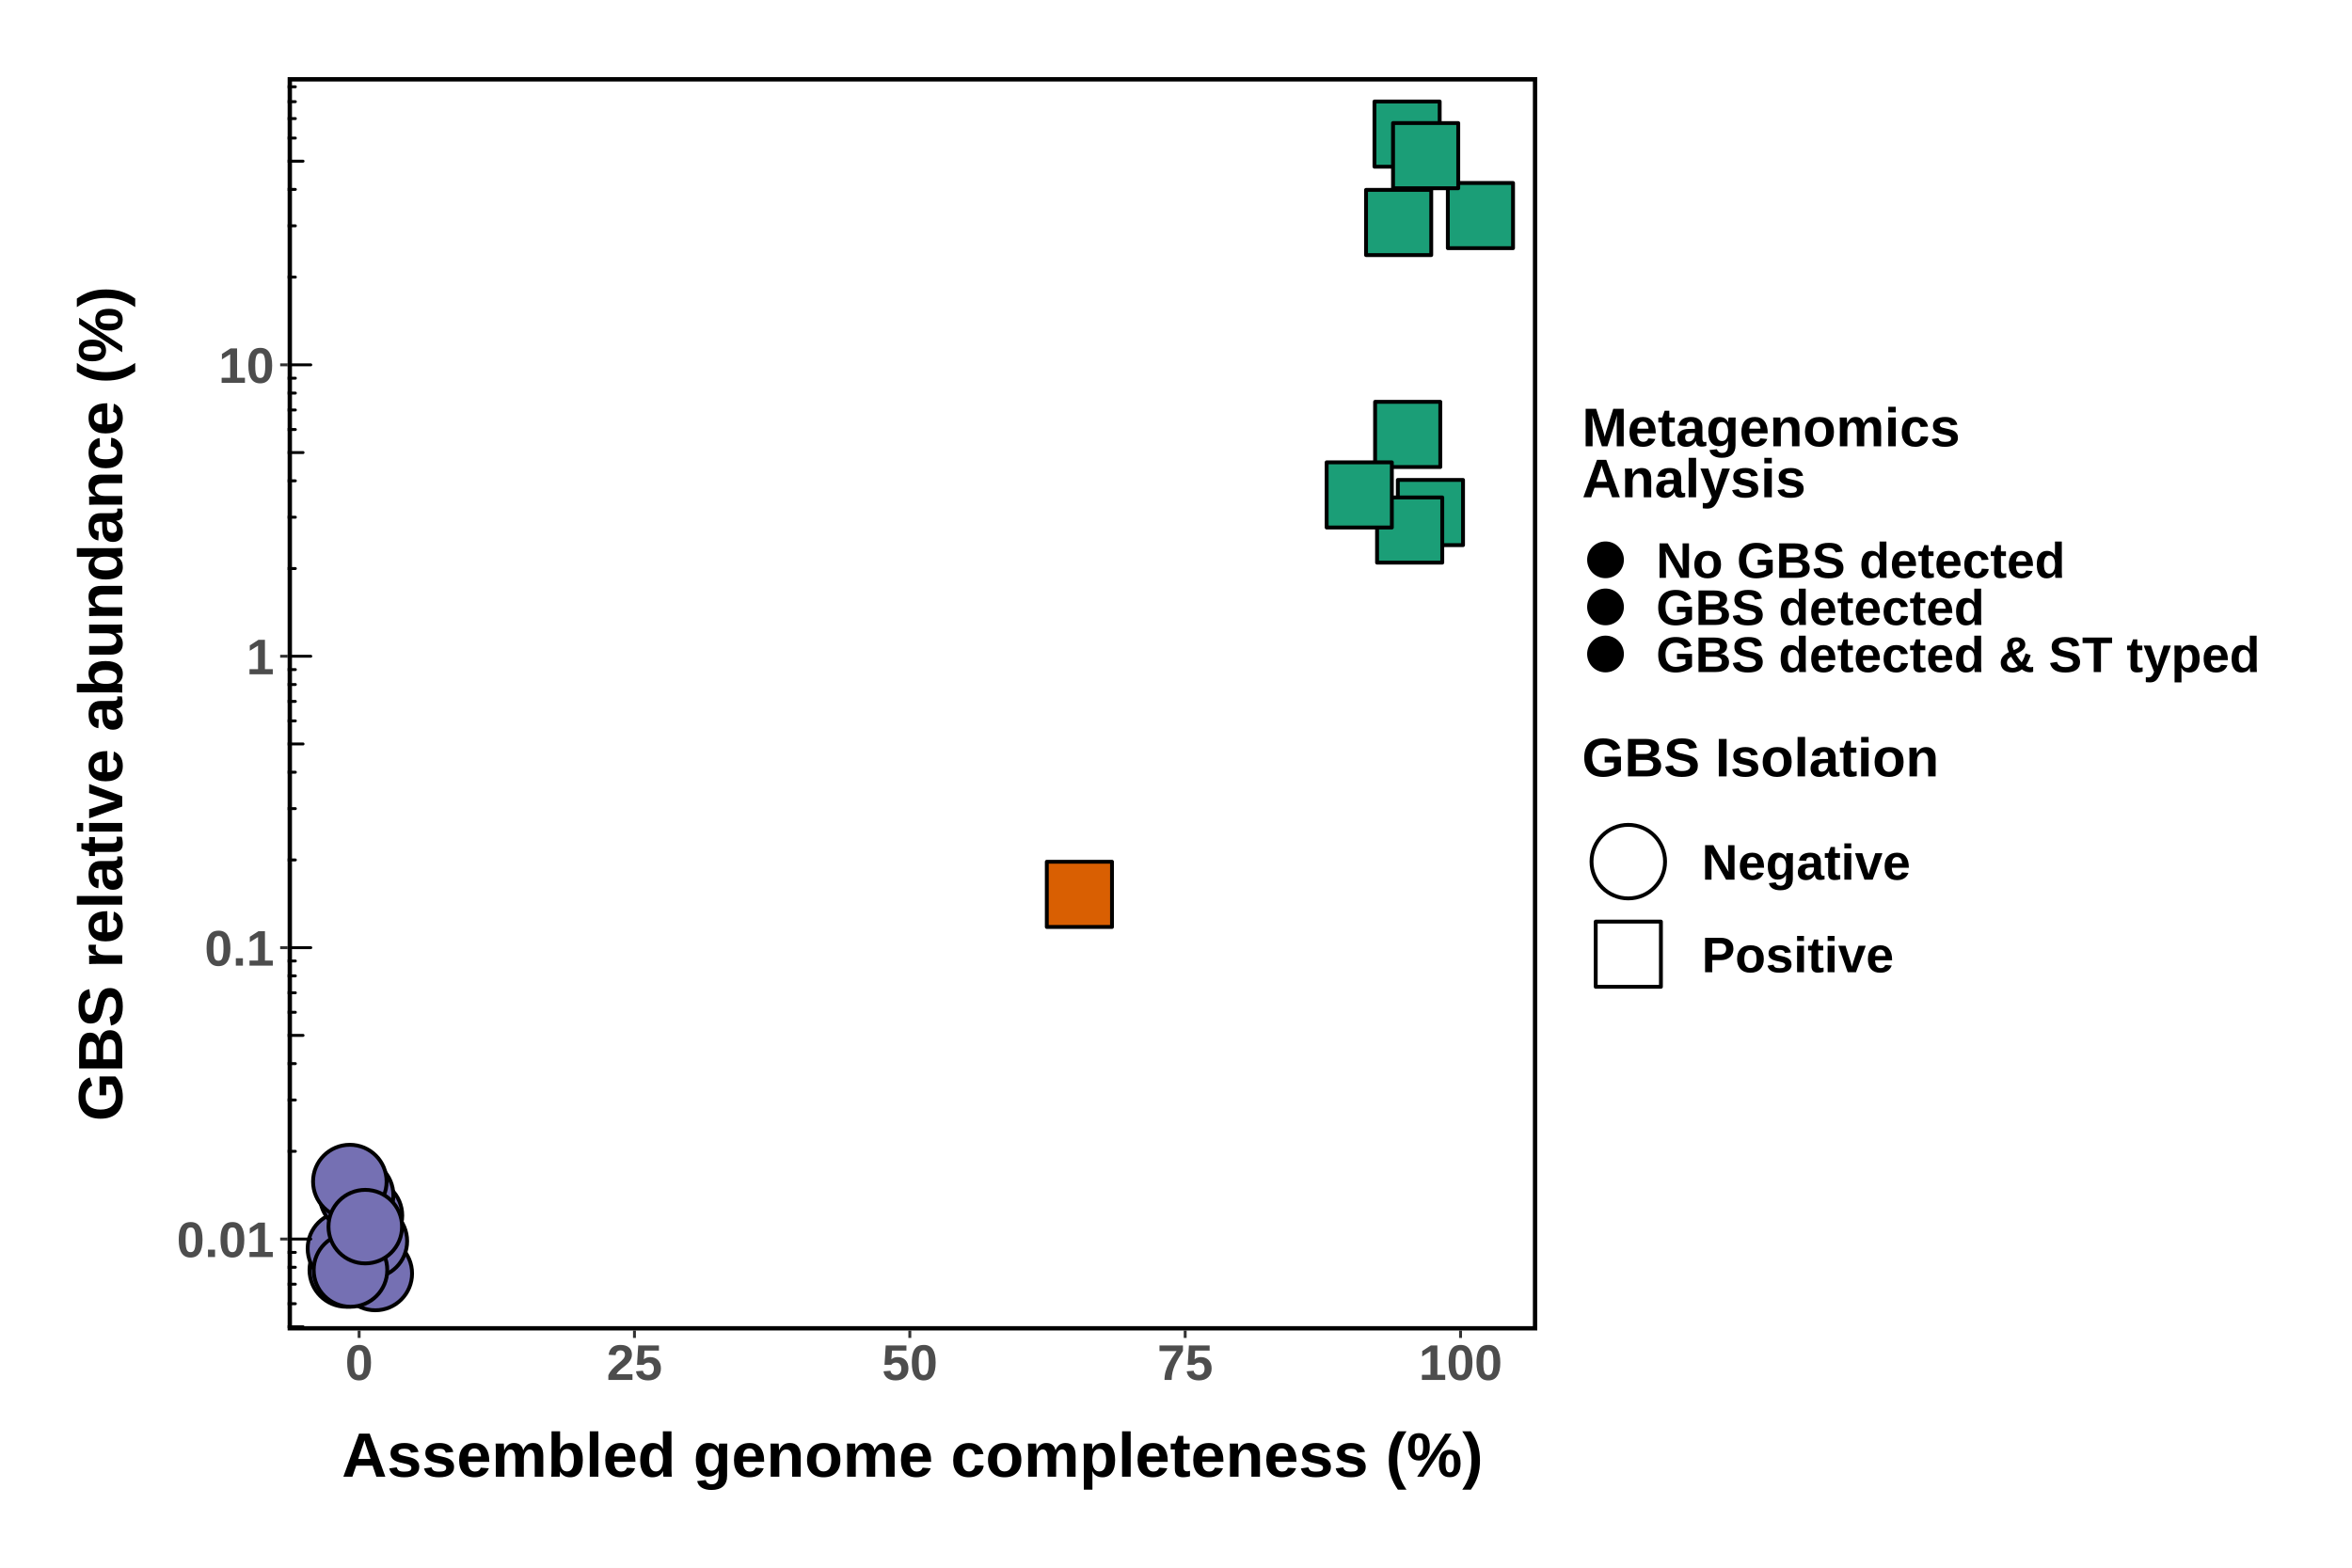
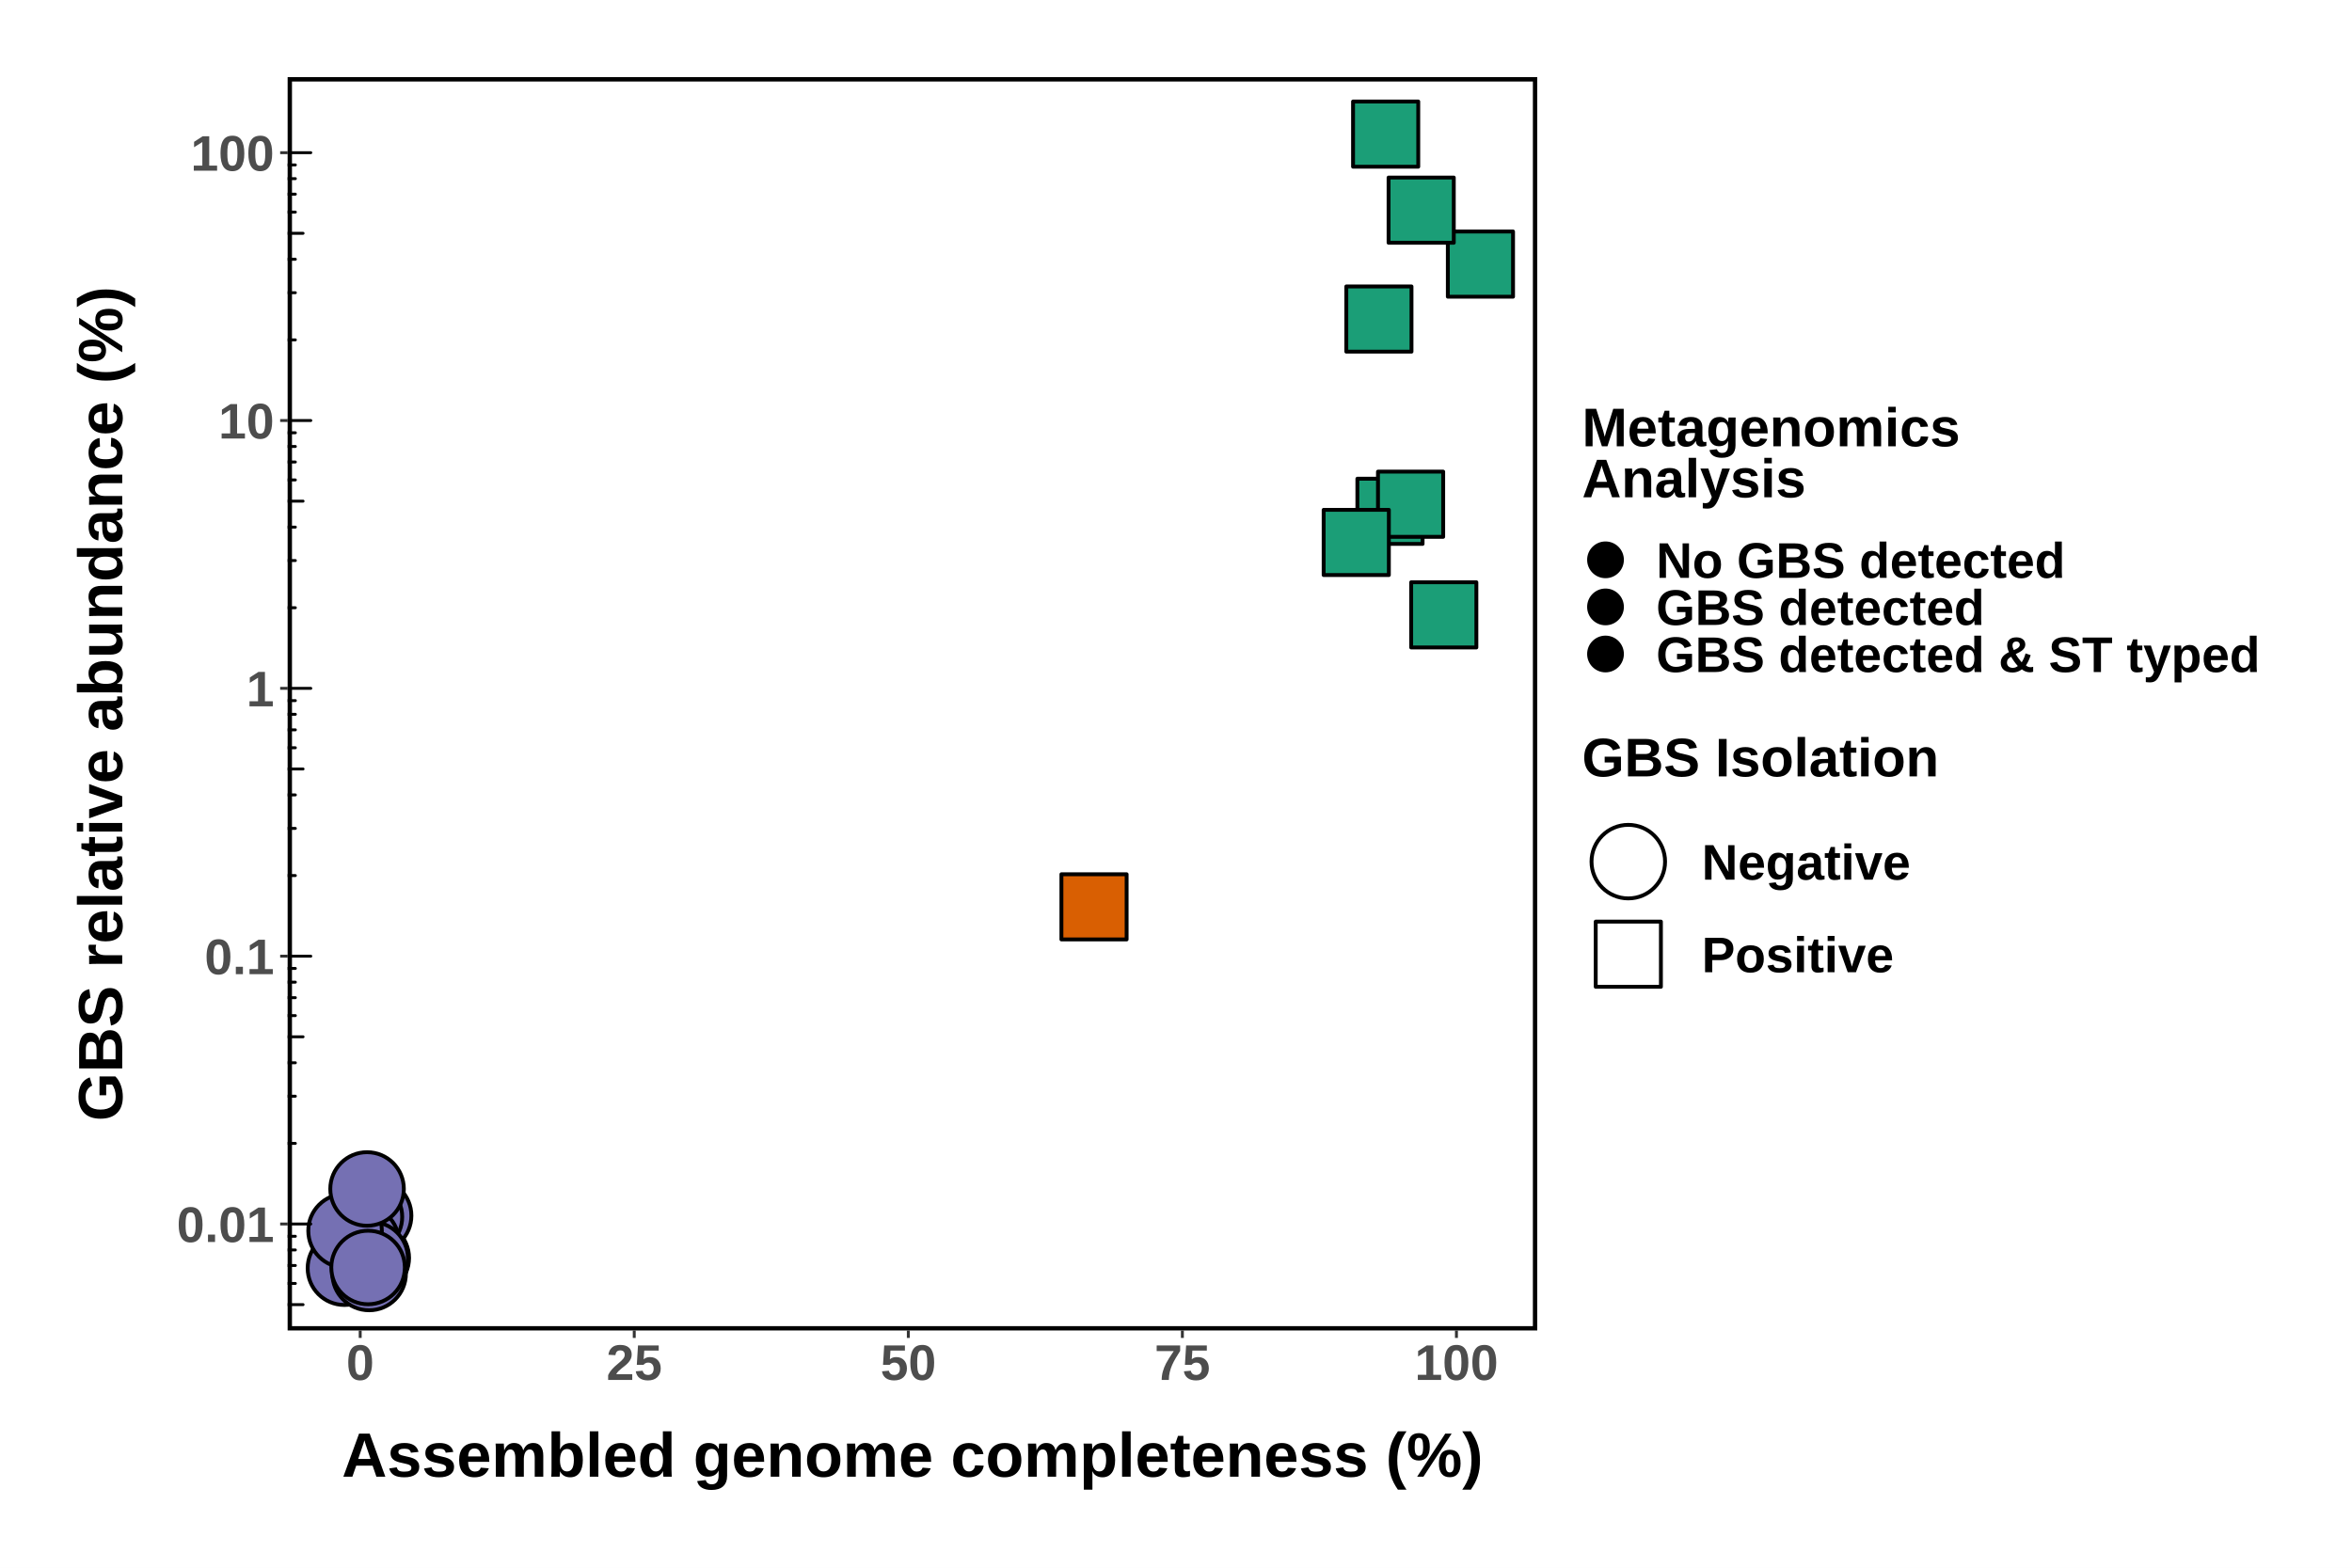
<svg xmlns="http://www.w3.org/2000/svg" class="svglite" width="864.00pt" height="576.00pt" viewBox="0 0 864.00 576.00">
  <defs>
    <style type="text/css">
    .svglite line, .svglite polyline, .svglite polygon, .svglite path, .svglite rect, .svglite circle {
      fill: none;
      stroke: #000000;
      stroke-linecap: round;
      stroke-linejoin: round;
      stroke-miterlimit: 10.00;
    }
    .svglite text {
      white-space: pre;
    }
  </style>
  </defs>
  <rect width="100%" height="100%" style="stroke: none; fill: #FFFFFF;" />
  <defs>
    <clipPath id="cpMC4wMHw4NjQuMDB8MC4wMHw1NzYuMDA=">
      <rect x="0.00" y="0.00" width="864.00" height="576.00" />
    </clipPath>
  </defs>
  <g clip-path="url(#cpMC4wMHw4NjQuMDB8MC4wMHw1NzYuMDA=)">
    <rect x="-0" y="0.00" width="864.00" height="576.00" style="stroke-width: 1.07; stroke: #FFFFFF; fill: #FFFFFF;" />
  </g>
  <defs>
    <clipPath id="cpMTA1LjY2fDU2NC43MHwyOC4zNXw0ODguODQ=">
      <rect x="105.66" y="28.35" width="459.04" height="460.49" />
    </clipPath>
  </defs>
  <g clip-path="url(#cpMTA1LjY2fDU2NC43MHwyOC4zNXw0ODguODQ=)">
    <rect x="105.66" y="28.35" width="459.04" height="460.49" style="stroke-width: 1.07; stroke: none; fill: #FFFFFF;" />
-     <rect x="505.14" y="147.64" width="23.95" height="23.95" style="stroke-width: 1.42; fill: #1B9E77;" />
-     <circle cx="135.01" cy="457.47" r="13.51" style="stroke-width: 1.42; fill: #7570B3;" />
-     <circle cx="134.25" cy="446.61" r="13.51" style="stroke-width: 1.42; fill: #7570B3;" />
-     <circle cx="127.90" cy="463.83" r="13.51" style="stroke-width: 1.42; fill: #7570B3;" />
-     <rect x="513.49" y="176.34" width="23.95" height="23.95" style="stroke-width: 1.42; fill: #1B9E77;" />
-     <rect x="505.86" y="182.77" width="23.95" height="23.95" style="stroke-width: 1.42; fill: #1B9E77;" />
-     <rect x="487.34" y="169.87" width="23.95" height="23.95" style="stroke-width: 1.42; fill: #1B9E77;" />
-     <rect x="384.54" y="316.63" width="23.95" height="23.95" style="stroke-width: 1.42; fill: #D95F02;" />
-     <rect x="504.91" y="37.30" width="23.95" height="23.95" style="stroke-width: 1.42; fill: #1B9E77;" />
-     <rect x="501.81" y="69.77" width="23.95" height="23.95" style="stroke-width: 1.42; fill: #1B9E77;" />
-     <circle cx="127.21" cy="466.62" r="13.51" style="stroke-width: 1.42; fill: #7570B3;" />
-     <circle cx="135.00" cy="465.09" r="13.51" style="stroke-width: 1.42; fill: #7570B3;" />
-     <circle cx="126.53" cy="458.74" r="13.51" style="stroke-width: 1.42; fill: #7570B3;" />
-     <circle cx="137.86" cy="467.91" r="13.51" style="stroke-width: 1.42; fill: #7570B3;" />
-     <circle cx="130.99" cy="439.18" r="13.51" style="stroke-width: 1.42; fill: #7570B3;" />
-     <circle cx="128.51" cy="434.13" r="13.51" style="stroke-width: 1.42; fill: #7570B3;" />
-     <circle cx="136.05" cy="456.03" r="13.51" style="stroke-width: 1.42; fill: #7570B3;" />
-     <circle cx="128.75" cy="466.62" r="13.51" style="stroke-width: 1.42; fill: #7570B3;" />
-     <circle cx="134.18" cy="450.69" r="13.51" style="stroke-width: 1.42; fill: #7570B3;" />
-     <rect x="531.86" y="67.23" width="23.95" height="23.95" style="stroke-width: 1.42; fill: #1B9E77;" />
-     <rect x="511.73" y="45.22" width="23.95" height="23.95" style="stroke-width: 1.42; fill: #1B9E77;" />
-     <line x1="105.66" y1="487.48" x2="111.33" y2="487.48" style="stroke-width: 1.07;" />
-     <line x1="105.66" y1="479.01" x2="108.50" y2="479.01" style="stroke-width: 1.07;" />
-     <line x1="105.66" y1="471.84" x2="108.50" y2="471.84" style="stroke-width: 1.07;" />
-     <line x1="105.66" y1="465.63" x2="108.50" y2="465.63" style="stroke-width: 1.07;" />
-     <line x1="105.66" y1="460.15" x2="108.50" y2="460.15" style="stroke-width: 1.07;" />
-     <line x1="105.66" y1="455.25" x2="114.17" y2="455.25" style="stroke-width: 1.07;" />
-     <line x1="105.66" y1="423.02" x2="108.50" y2="423.02" style="stroke-width: 1.07;" />
-     <line x1="105.66" y1="404.17" x2="108.50" y2="404.17" style="stroke-width: 1.07;" />
-     <line x1="105.66" y1="390.79" x2="108.50" y2="390.79" style="stroke-width: 1.07;" />
-     <line x1="105.66" y1="380.42" x2="111.33" y2="380.42" style="stroke-width: 1.07;" />
-     <line x1="105.66" y1="371.94" x2="108.50" y2="371.94" style="stroke-width: 1.07;" />
-     <line x1="105.66" y1="364.77" x2="108.50" y2="364.77" style="stroke-width: 1.07;" />
-     <line x1="105.66" y1="358.56" x2="108.50" y2="358.56" style="stroke-width: 1.07;" />
-     <line x1="105.66" y1="353.09" x2="108.50" y2="353.09" style="stroke-width: 1.07;" />
-     <line x1="105.66" y1="348.19" x2="114.17" y2="348.19" style="stroke-width: 1.07;" />
-     <line x1="105.66" y1="315.96" x2="108.50" y2="315.96" style="stroke-width: 1.07;" />
-     <line x1="105.66" y1="297.10" x2="108.50" y2="297.10" style="stroke-width: 1.07;" />
-     <line x1="105.66" y1="283.73" x2="108.50" y2="283.73" style="stroke-width: 1.07;" />
-     <line x1="105.66" y1="273.35" x2="111.33" y2="273.35" style="stroke-width: 1.07;" />
-     <line x1="105.66" y1="264.87" x2="108.50" y2="264.87" style="stroke-width: 1.07;" />
-     <line x1="105.66" y1="257.71" x2="108.50" y2="257.71" style="stroke-width: 1.07;" />
-     <line x1="105.66" y1="251.50" x2="108.50" y2="251.50" style="stroke-width: 1.07;" />
-     <line x1="105.66" y1="246.02" x2="108.50" y2="246.02" style="stroke-width: 1.07;" />
-     <line x1="105.66" y1="241.12" x2="114.17" y2="241.12" style="stroke-width: 1.07;" />
-     <line x1="105.66" y1="208.89" x2="108.50" y2="208.89" style="stroke-width: 1.07;" />
-     <line x1="105.66" y1="190.04" x2="108.50" y2="190.04" style="stroke-width: 1.07;" />
-     <line x1="105.66" y1="176.66" x2="108.50" y2="176.66" style="stroke-width: 1.07;" />
-     <line x1="105.66" y1="166.28" x2="111.33" y2="166.28" style="stroke-width: 1.07;" />
-     <line x1="105.66" y1="157.81" x2="108.50" y2="157.81" style="stroke-width: 1.07;" />
-     <line x1="105.66" y1="150.64" x2="108.50" y2="150.64" style="stroke-width: 1.07;" />
-     <line x1="105.66" y1="144.43" x2="108.50" y2="144.43" style="stroke-width: 1.07;" />
-     <line x1="105.66" y1="138.95" x2="108.50" y2="138.95" style="stroke-width: 1.07;" />
-     <line x1="105.66" y1="134.05" x2="114.17" y2="134.05" style="stroke-width: 1.07;" />
-     <line x1="105.66" y1="101.82" x2="108.50" y2="101.82" style="stroke-width: 1.07;" />
-     <line x1="105.66" y1="82.97" x2="108.50" y2="82.97" style="stroke-width: 1.07;" />
-     <line x1="105.66" y1="69.59" x2="108.50" y2="69.59" style="stroke-width: 1.07;" />
-     <line x1="105.66" y1="59.22" x2="111.33" y2="59.22" style="stroke-width: 1.07;" />
-     <line x1="105.66" y1="50.74" x2="108.50" y2="50.74" style="stroke-width: 1.07;" />
-     <line x1="105.66" y1="43.57" x2="108.50" y2="43.57" style="stroke-width: 1.07;" />
-     <line x1="105.66" y1="37.36" x2="108.50" y2="37.36" style="stroke-width: 1.07;" />
-     <line x1="105.66" y1="31.89" x2="108.50" y2="31.89" style="stroke-width: 1.07;" />
+     <rect x="498.63" y="175.89" width="23.95" height="23.95" style="stroke-width: 1.42; fill: #1B9E77;" />
+     <circle cx="136.75" cy="462.19" r="13.51" style="stroke-width: 1.42; fill: #7570B3;" />
+     <circle cx="126.53" cy="465.96" r="13.51" style="stroke-width: 1.42; fill: #7570B3;" />
+     <circle cx="134.76" cy="457.97" r="13.51" style="stroke-width: 1.42; fill: #7570B3;" />
+     <rect x="518.39" y="213.94" width="23.95" height="23.95" style="stroke-width: 1.42; fill: #1B9E77;" />
+     <rect x="506.20" y="173.29" width="23.95" height="23.95" style="stroke-width: 1.42; fill: #1B9E77;" />
+     <rect x="486.24" y="187.33" width="23.95" height="23.95" style="stroke-width: 1.42; fill: #1B9E77;" />
+     <rect x="389.91" y="321.22" width="23.95" height="23.95" style="stroke-width: 1.42; fill: #D95F02;" />
+     <rect x="497.04" y="37.30" width="23.95" height="23.95" style="stroke-width: 1.42; fill: #1B9E77;" />
+     <rect x="494.56" y="105.25" width="23.95" height="23.95" style="stroke-width: 1.42; fill: #1B9E77;" />
+     <circle cx="136.52" cy="462.26" r="13.51" style="stroke-width: 1.42; fill: #7570B3;" />
+     <circle cx="137.61" cy="446.66" r="13.51" style="stroke-width: 1.42; fill: #7570B3;" />
+     <circle cx="134.24" cy="447.11" r="13.51" style="stroke-width: 1.42; fill: #7570B3;" />
+     <circle cx="135.60" cy="467.91" r="13.51" style="stroke-width: 1.42; fill: #7570B3;" />
+     <circle cx="133.04" cy="456.40" r="13.51" style="stroke-width: 1.42; fill: #7570B3;" />
+     <circle cx="136.34" cy="462.44" r="13.51" style="stroke-width: 1.42; fill: #7570B3;" />
+     <circle cx="126.76" cy="452.21" r="13.51" style="stroke-width: 1.42; fill: #7570B3;" />
+     <circle cx="135.21" cy="465.70" r="13.51" style="stroke-width: 1.42; fill: #7570B3;" />
+     <circle cx="134.84" cy="436.85" r="13.51" style="stroke-width: 1.42; fill: #7570B3;" />
+     <rect x="531.86" y="85.06" width="23.95" height="23.95" style="stroke-width: 1.42; fill: #1B9E77;" />
+     <rect x="510.09" y="65.24" width="23.95" height="23.95" style="stroke-width: 1.42; fill: #1B9E77;" />
+     <line x1="105.66" y1="479.35" x2="111.33" y2="479.35" style="stroke-width: 1.07;" />
+     <line x1="105.66" y1="471.56" x2="108.50" y2="471.56" style="stroke-width: 1.07;" />
+     <line x1="105.66" y1="464.97" x2="108.50" y2="464.97" style="stroke-width: 1.07;" />
+     <line x1="105.66" y1="459.26" x2="108.50" y2="459.26" style="stroke-width: 1.07;" />
+     <line x1="105.66" y1="454.23" x2="108.50" y2="454.23" style="stroke-width: 1.07;" />
+     <line x1="105.66" y1="449.72" x2="114.17" y2="449.72" style="stroke-width: 1.07;" />
+     <line x1="105.66" y1="420.10" x2="108.50" y2="420.10" style="stroke-width: 1.07;" />
+     <line x1="105.66" y1="402.77" x2="108.50" y2="402.77" style="stroke-width: 1.07;" />
+     <line x1="105.66" y1="390.48" x2="108.50" y2="390.48" style="stroke-width: 1.07;" />
+     <line x1="105.66" y1="380.94" x2="111.33" y2="380.94" style="stroke-width: 1.07;" />
+     <line x1="105.66" y1="373.15" x2="108.50" y2="373.15" style="stroke-width: 1.07;" />
+     <line x1="105.66" y1="366.56" x2="108.50" y2="366.56" style="stroke-width: 1.07;" />
+     <line x1="105.66" y1="360.86" x2="108.50" y2="360.86" style="stroke-width: 1.07;" />
+     <line x1="105.66" y1="355.82" x2="108.50" y2="355.82" style="stroke-width: 1.07;" />
+     <line x1="105.66" y1="351.32" x2="114.17" y2="351.32" style="stroke-width: 1.07;" />
+     <line x1="105.66" y1="321.70" x2="108.50" y2="321.70" style="stroke-width: 1.07;" />
+     <line x1="105.66" y1="304.37" x2="108.50" y2="304.37" style="stroke-width: 1.07;" />
+     <line x1="105.66" y1="292.07" x2="108.50" y2="292.07" style="stroke-width: 1.07;" />
+     <line x1="105.66" y1="282.54" x2="111.33" y2="282.54" style="stroke-width: 1.07;" />
+     <line x1="105.66" y1="274.74" x2="108.50" y2="274.74" style="stroke-width: 1.07;" />
+     <line x1="105.66" y1="268.16" x2="108.50" y2="268.16" style="stroke-width: 1.07;" />
+     <line x1="105.66" y1="262.45" x2="108.50" y2="262.45" style="stroke-width: 1.07;" />
+     <line x1="105.66" y1="257.42" x2="108.50" y2="257.42" style="stroke-width: 1.07;" />
+     <line x1="105.66" y1="252.91" x2="114.17" y2="252.91" style="stroke-width: 1.07;" />
+     <line x1="105.66" y1="223.29" x2="108.50" y2="223.29" style="stroke-width: 1.07;" />
+     <line x1="105.66" y1="205.96" x2="108.50" y2="205.96" style="stroke-width: 1.07;" />
+     <line x1="105.66" y1="193.67" x2="108.50" y2="193.67" style="stroke-width: 1.07;" />
+     <line x1="105.66" y1="184.13" x2="111.33" y2="184.13" style="stroke-width: 1.07;" />
+     <line x1="105.66" y1="176.34" x2="108.50" y2="176.34" style="stroke-width: 1.07;" />
+     <line x1="105.66" y1="169.75" x2="108.50" y2="169.75" style="stroke-width: 1.07;" />
+     <line x1="105.66" y1="164.04" x2="108.50" y2="164.04" style="stroke-width: 1.07;" />
+     <line x1="105.66" y1="159.01" x2="108.50" y2="159.01" style="stroke-width: 1.07;" />
+     <line x1="105.66" y1="154.51" x2="114.17" y2="154.51" style="stroke-width: 1.07;" />
+     <line x1="105.66" y1="124.88" x2="108.50" y2="124.88" style="stroke-width: 1.07;" />
+     <line x1="105.66" y1="107.55" x2="108.50" y2="107.55" style="stroke-width: 1.07;" />
+     <line x1="105.66" y1="95.26" x2="108.50" y2="95.26" style="stroke-width: 1.07;" />
+     <line x1="105.66" y1="85.72" x2="111.33" y2="85.72" style="stroke-width: 1.07;" />
+     <line x1="105.66" y1="77.93" x2="108.50" y2="77.93" style="stroke-width: 1.07;" />
+     <line x1="105.66" y1="71.34" x2="108.50" y2="71.34" style="stroke-width: 1.07;" />
+     <line x1="105.66" y1="65.64" x2="108.50" y2="65.64" style="stroke-width: 1.07;" />
+     <line x1="105.66" y1="60.60" x2="108.50" y2="60.60" style="stroke-width: 1.07;" />
+     <line x1="105.66" y1="56.10" x2="114.17" y2="56.10" style="stroke-width: 1.07;" />
    <rect x="105.66" y="28.35" width="459.04" height="460.49" style="stroke-width: 3.20;" />
  </g>
  <g clip-path="url(#cpMC4wMHw4NjQuMDB8MC4wMHw1NzYuMDA=)">
-     <text x="100.73" y="461.87" text-anchor="end" style="font-size: 18.40px; font-weight: bold;fill: #4D4D4D; font-family: &quot;Arial&quot;;" textLength="35.81px" lengthAdjust="spacingAndGlyphs">0.01</text>
-     <text x="100.73" y="354.80" text-anchor="end" style="font-size: 18.40px; font-weight: bold;fill: #4D4D4D; font-family: &quot;Arial&quot;;" textLength="25.57px" lengthAdjust="spacingAndGlyphs">0.1</text>
-     <text x="100.73" y="247.74" text-anchor="end" style="font-size: 18.40px; font-weight: bold;fill: #4D4D4D; font-family: &quot;Arial&quot;;" textLength="10.23px" lengthAdjust="spacingAndGlyphs">1</text>
-     <text x="100.73" y="140.67" text-anchor="end" style="font-size: 18.40px; font-weight: bold;fill: #4D4D4D; font-family: &quot;Arial&quot;;" textLength="20.46px" lengthAdjust="spacingAndGlyphs">10</text>
-     <polyline points="102.92,455.25 105.66,455.25 " style="stroke-width: 1.07; stroke: #333333; stroke-linecap: butt;" />
-     <polyline points="102.92,348.19 105.66,348.19 " style="stroke-width: 1.07; stroke: #333333; stroke-linecap: butt;" />
-     <polyline points="102.92,241.12 105.66,241.12 " style="stroke-width: 1.07; stroke: #333333; stroke-linecap: butt;" />
-     <polyline points="102.92,134.05 105.66,134.05 " style="stroke-width: 1.07; stroke: #333333; stroke-linecap: butt;" />
-     <polyline points="131.92,491.58 131.92,488.84 " style="stroke-width: 1.07; stroke: #333333; stroke-linecap: butt;" />
-     <polyline points="233.07,491.58 233.07,488.84 " style="stroke-width: 1.07; stroke: #333333; stroke-linecap: butt;" />
-     <polyline points="334.22,491.58 334.22,488.84 " style="stroke-width: 1.07; stroke: #333333; stroke-linecap: butt;" />
-     <polyline points="435.37,491.58 435.37,488.84 " style="stroke-width: 1.07; stroke: #333333; stroke-linecap: butt;" />
-     <polyline points="536.53,491.58 536.53,488.84 " style="stroke-width: 1.07; stroke: #333333; stroke-linecap: butt;" />
-     <text x="131.92" y="507.01" text-anchor="middle" style="font-size: 18.40px; font-weight: bold;fill: #4D4D4D; font-family: &quot;Arial&quot;;" textLength="10.23px" lengthAdjust="spacingAndGlyphs">0</text>
-     <text x="233.07" y="507.01" text-anchor="middle" style="font-size: 18.40px; font-weight: bold;fill: #4D4D4D; font-family: &quot;Arial&quot;;" textLength="20.46px" lengthAdjust="spacingAndGlyphs">25</text>
-     <text x="334.22" y="507.01" text-anchor="middle" style="font-size: 18.40px; font-weight: bold;fill: #4D4D4D; font-family: &quot;Arial&quot;;" textLength="20.46px" lengthAdjust="spacingAndGlyphs">50</text>
-     <text x="435.37" y="507.01" text-anchor="middle" style="font-size: 18.40px; font-weight: bold;fill: #4D4D4D; font-family: &quot;Arial&quot;;" textLength="20.46px" lengthAdjust="spacingAndGlyphs">75</text>
-     <text x="536.53" y="507.01" text-anchor="middle" style="font-size: 18.40px; font-weight: bold;fill: #4D4D4D; font-family: &quot;Arial&quot;;" textLength="30.69px" lengthAdjust="spacingAndGlyphs">100</text>
+     <text x="100.73" y="456.34" text-anchor="end" style="font-size: 18.40px; font-weight: bold;fill: #4D4D4D; font-family: &quot;Arial&quot;;" textLength="35.81px" lengthAdjust="spacingAndGlyphs">0.01</text>
+     <text x="100.73" y="357.94" text-anchor="end" style="font-size: 18.40px; font-weight: bold;fill: #4D4D4D; font-family: &quot;Arial&quot;;" textLength="25.57px" lengthAdjust="spacingAndGlyphs">0.1</text>
+     <text x="100.73" y="259.53" text-anchor="end" style="font-size: 18.40px; font-weight: bold;fill: #4D4D4D; font-family: &quot;Arial&quot;;" textLength="10.23px" lengthAdjust="spacingAndGlyphs">1</text>
+     <text x="100.73" y="161.12" text-anchor="end" style="font-size: 18.40px; font-weight: bold;fill: #4D4D4D; font-family: &quot;Arial&quot;;" textLength="20.46px" lengthAdjust="spacingAndGlyphs">10</text>
+     <text x="100.73" y="62.72" text-anchor="end" style="font-size: 18.40px; font-weight: bold;fill: #4D4D4D; font-family: &quot;Arial&quot;;" textLength="30.69px" lengthAdjust="spacingAndGlyphs">100</text>
+     <polyline points="102.92,449.72 105.66,449.72 " style="stroke-width: 1.07; stroke: #333333; stroke-linecap: butt;" />
+     <polyline points="102.92,351.32 105.66,351.32 " style="stroke-width: 1.07; stroke: #333333; stroke-linecap: butt;" />
+     <polyline points="102.92,252.91 105.66,252.91 " style="stroke-width: 1.07; stroke: #333333; stroke-linecap: butt;" />
+     <polyline points="102.92,154.51 105.66,154.51 " style="stroke-width: 1.07; stroke: #333333; stroke-linecap: butt;" />
+     <polyline points="102.92,56.10 105.66,56.10 " style="stroke-width: 1.07; stroke: #333333; stroke-linecap: butt;" />
+     <polyline points="132.32,491.58 132.32,488.84 " style="stroke-width: 1.07; stroke: #333333; stroke-linecap: butt;" />
+     <polyline points="232.99,491.58 232.99,488.84 " style="stroke-width: 1.07; stroke: #333333; stroke-linecap: butt;" />
+     <polyline points="333.67,491.58 333.67,488.84 " style="stroke-width: 1.07; stroke: #333333; stroke-linecap: butt;" />
+     <polyline points="434.34,491.58 434.34,488.84 " style="stroke-width: 1.07; stroke: #333333; stroke-linecap: butt;" />
+     <polyline points="535.02,491.58 535.02,488.84 " style="stroke-width: 1.07; stroke: #333333; stroke-linecap: butt;" />
+     <text x="132.32" y="507.01" text-anchor="middle" style="font-size: 18.40px; font-weight: bold;fill: #4D4D4D; font-family: &quot;Arial&quot;;" textLength="10.23px" lengthAdjust="spacingAndGlyphs">0</text>
+     <text x="232.99" y="507.01" text-anchor="middle" style="font-size: 18.40px; font-weight: bold;fill: #4D4D4D; font-family: &quot;Arial&quot;;" textLength="20.46px" lengthAdjust="spacingAndGlyphs">25</text>
+     <text x="333.67" y="507.01" text-anchor="middle" style="font-size: 18.40px; font-weight: bold;fill: #4D4D4D; font-family: &quot;Arial&quot;;" textLength="20.46px" lengthAdjust="spacingAndGlyphs">50</text>
+     <text x="434.34" y="507.01" text-anchor="middle" style="font-size: 18.40px; font-weight: bold;fill: #4D4D4D; font-family: &quot;Arial&quot;;" textLength="20.46px" lengthAdjust="spacingAndGlyphs">75</text>
+     <text x="535.02" y="507.01" text-anchor="middle" style="font-size: 18.40px; font-weight: bold;fill: #4D4D4D; font-family: &quot;Arial&quot;;" textLength="30.69px" lengthAdjust="spacingAndGlyphs">100</text>
    <text x="335.18" y="542.57" text-anchor="middle" style="font-size: 23.00px; font-weight: bold; font-family: &quot;Arial&quot;;" textLength="419.26px" lengthAdjust="spacingAndGlyphs">Assembled genome completeness (%)</text>
    <text transform="translate(44.90,258.59) rotate(-90)" text-anchor="middle" style="font-size: 23.00px; font-weight: bold; font-family: &quot;Arial&quot;;" textLength="306.78px" lengthAdjust="spacingAndGlyphs">GBS relative abundance (%)</text>
    <rect x="575.66" y="144.10" width="259.99" height="110.32" style="stroke-width: 1.07; stroke: none; fill: #FFFFFF;" />
    <text x="581.14" y="163.97" style="font-size: 20.00px; font-weight: bold; font-family: &quot;Arial&quot;;" textLength="138.94px" lengthAdjust="spacingAndGlyphs">Metagenomics</text>
    <text x="581.14" y="182.72" style="font-size: 20.00px; font-weight: bold; font-family: &quot;Arial&quot;;" textLength="82.27px" lengthAdjust="spacingAndGlyphs">Analysis</text>
    <rect x="581.14" y="197.04" width="17.28" height="17.30" style="stroke-width: 1.07; stroke: none; fill: #FFFFFF;" />
    <circle cx="589.78" cy="205.69" r="6.04" style="stroke-width: 1.42; fill: #000000;" />
    <rect x="581.14" y="214.34" width="17.28" height="17.30" style="stroke-width: 1.07; stroke: none; fill: #FFFFFF;" />
    <circle cx="589.78" cy="222.99" r="6.04" style="stroke-width: 1.42; fill: #000000;" />
    <rect x="581.14" y="231.64" width="17.28" height="17.30" style="stroke-width: 1.07; stroke: none; fill: #FFFFFF;" />
    <circle cx="589.78" cy="240.29" r="6.04" style="stroke-width: 1.42; fill: #000000;" />
    <text x="608.39" y="212.31" style="font-size: 18.40px; font-weight: bold; font-family: &quot;Arial&quot;;" textLength="150.24px" lengthAdjust="spacingAndGlyphs">No GBS detected</text>
    <text x="608.39" y="229.61" style="font-size: 18.40px; font-weight: bold; font-family: &quot;Arial&quot;;" textLength="120.61px" lengthAdjust="spacingAndGlyphs">GBS detected</text>
    <text x="608.39" y="246.91" style="font-size: 18.40px; font-weight: bold; font-family: &quot;Arial&quot;;" textLength="221.79px" lengthAdjust="spacingAndGlyphs">GBS detected &amp; ST typed</text>
    <rect x="575.66" y="265.38" width="142.10" height="107.70" style="stroke-width: 1.07; stroke: none; fill: #FFFFFF;" />
    <text x="581.14" y="285.26" style="font-size: 20.00px; font-weight: bold; font-family: &quot;Arial&quot;;" textLength="43.34px" lengthAdjust="spacingAndGlyphs">GBS</text>
    <text x="630.05" y="285.26" style="font-size: 20.00px; font-weight: bold; font-family: &quot;Arial&quot;;" textLength="82.24px" lengthAdjust="spacingAndGlyphs">Isolation</text>
    <rect x="581.14" y="299.57" width="34.02" height="34.02" style="stroke-width: 1.07; stroke: none; fill: #FFFFFF;" />
    <circle cx="598.15" cy="316.58" r="13.51" style="stroke-width: 1.42;" />
    <rect x="581.14" y="333.59" width="34.02" height="34.02" style="stroke-width: 1.07; stroke: none; fill: #FFFFFF;" />
    <rect x="586.18" y="338.62" width="23.95" height="23.95" style="stroke-width: 1.42;" />
    <text x="625.12" y="323.20" style="font-size: 18.40px; font-weight: bold; font-family: &quot;Arial&quot;;" textLength="76.68px" lengthAdjust="spacingAndGlyphs">Negative</text>
    <text x="625.12" y="357.22" style="font-size: 18.40px; font-weight: bold; font-family: &quot;Arial&quot;;" textLength="70.55px" lengthAdjust="spacingAndGlyphs">Positive</text>
  </g>
</svg>
